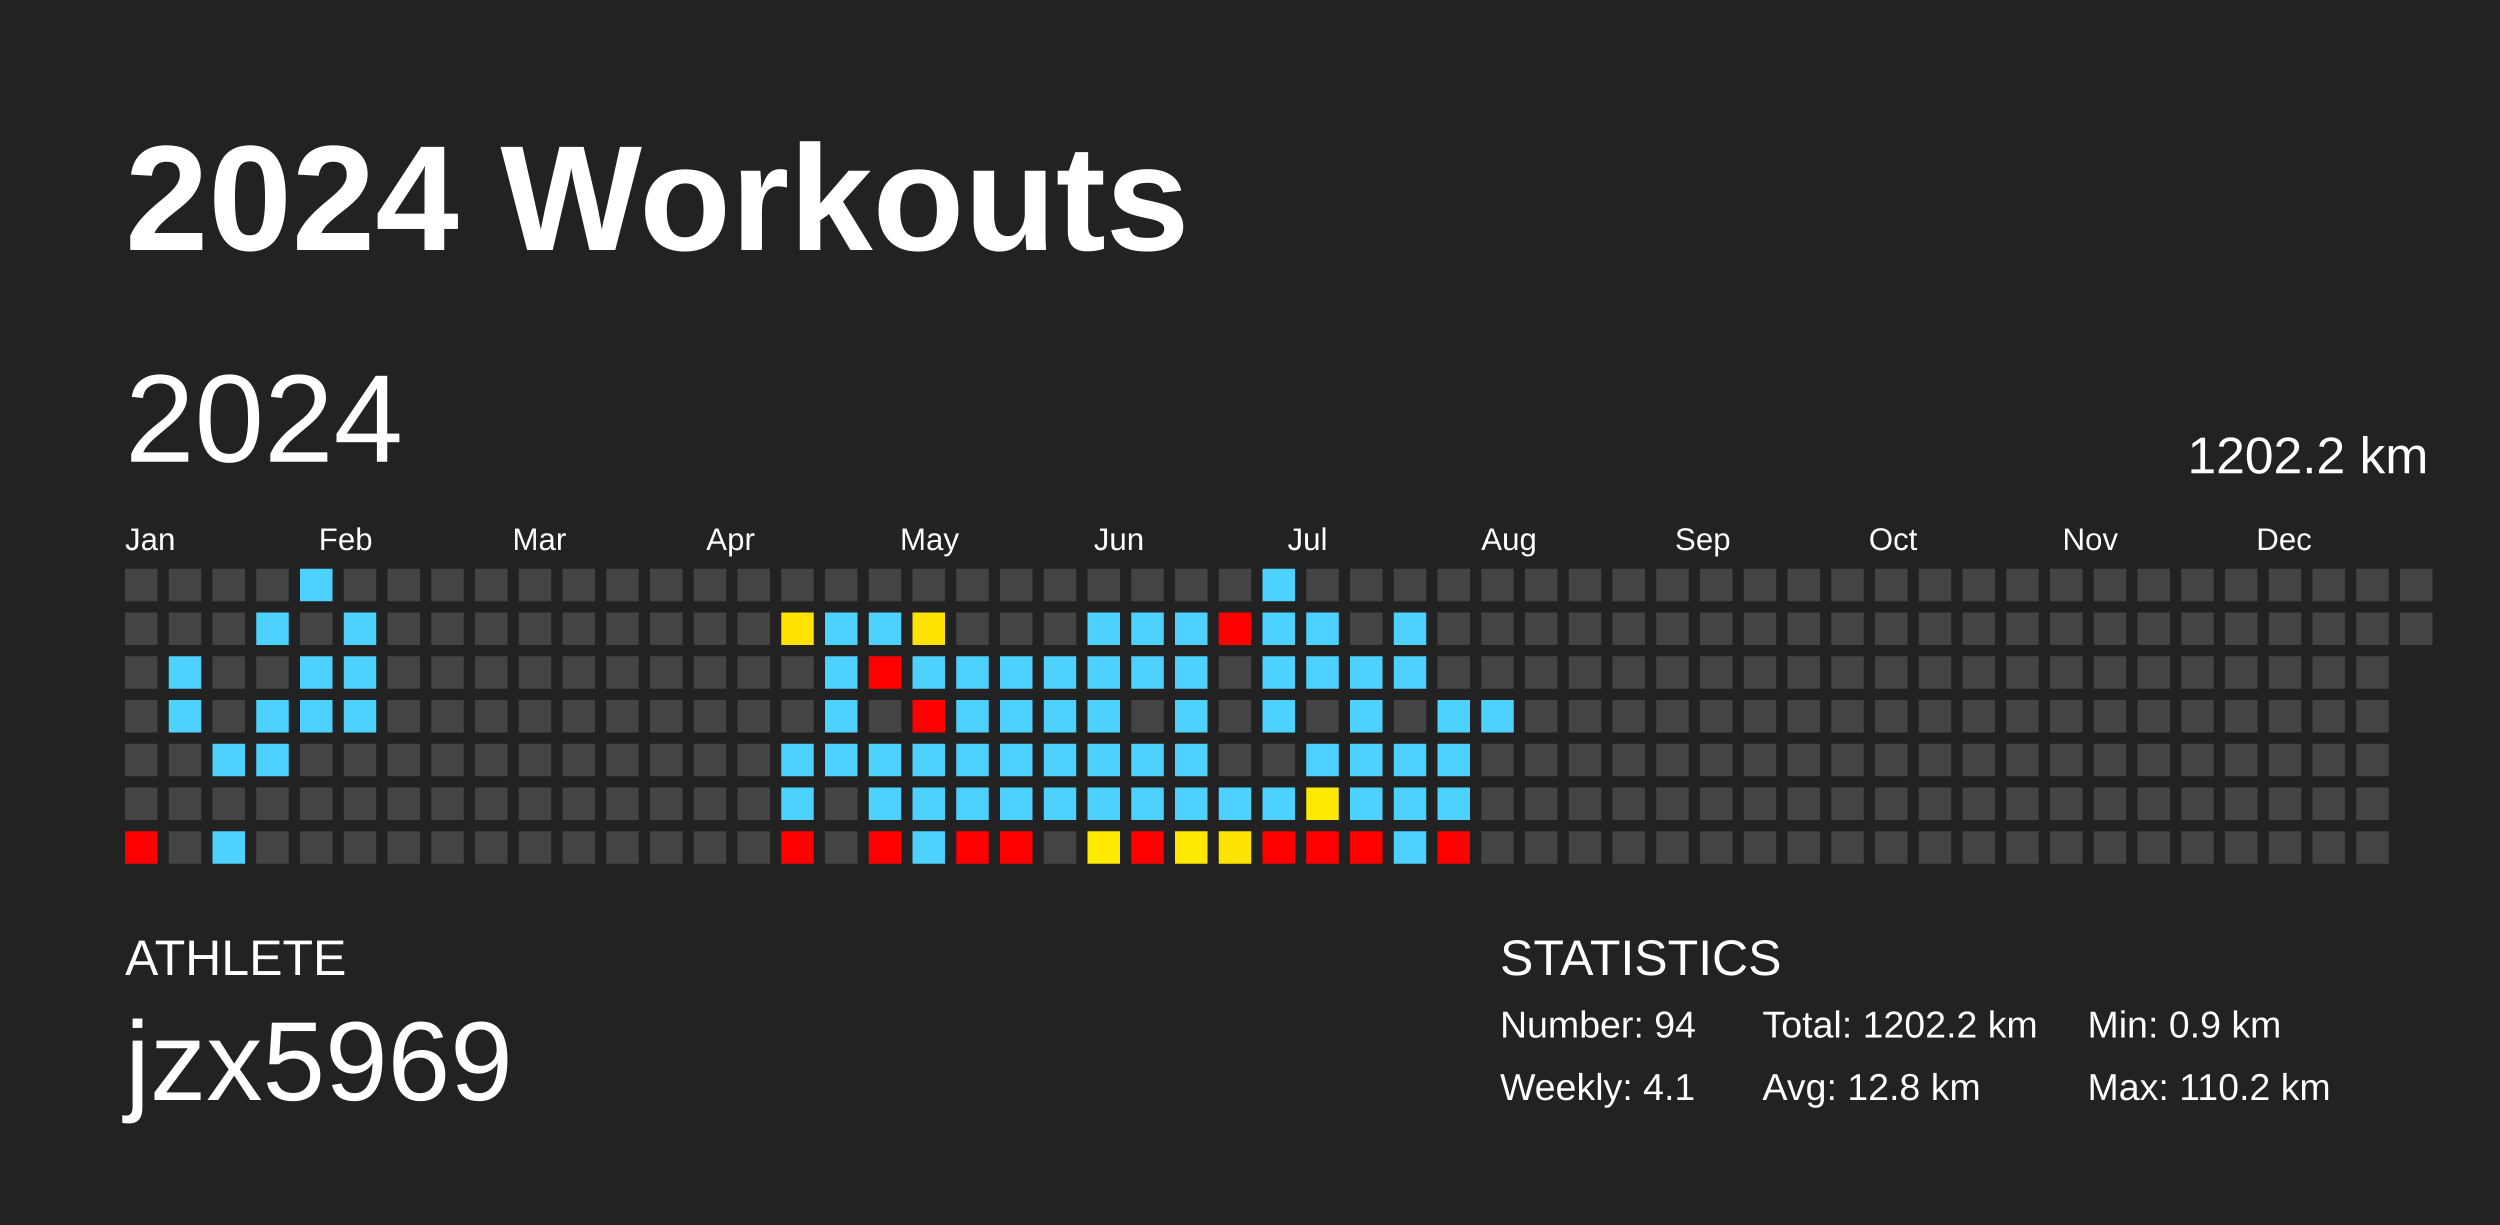
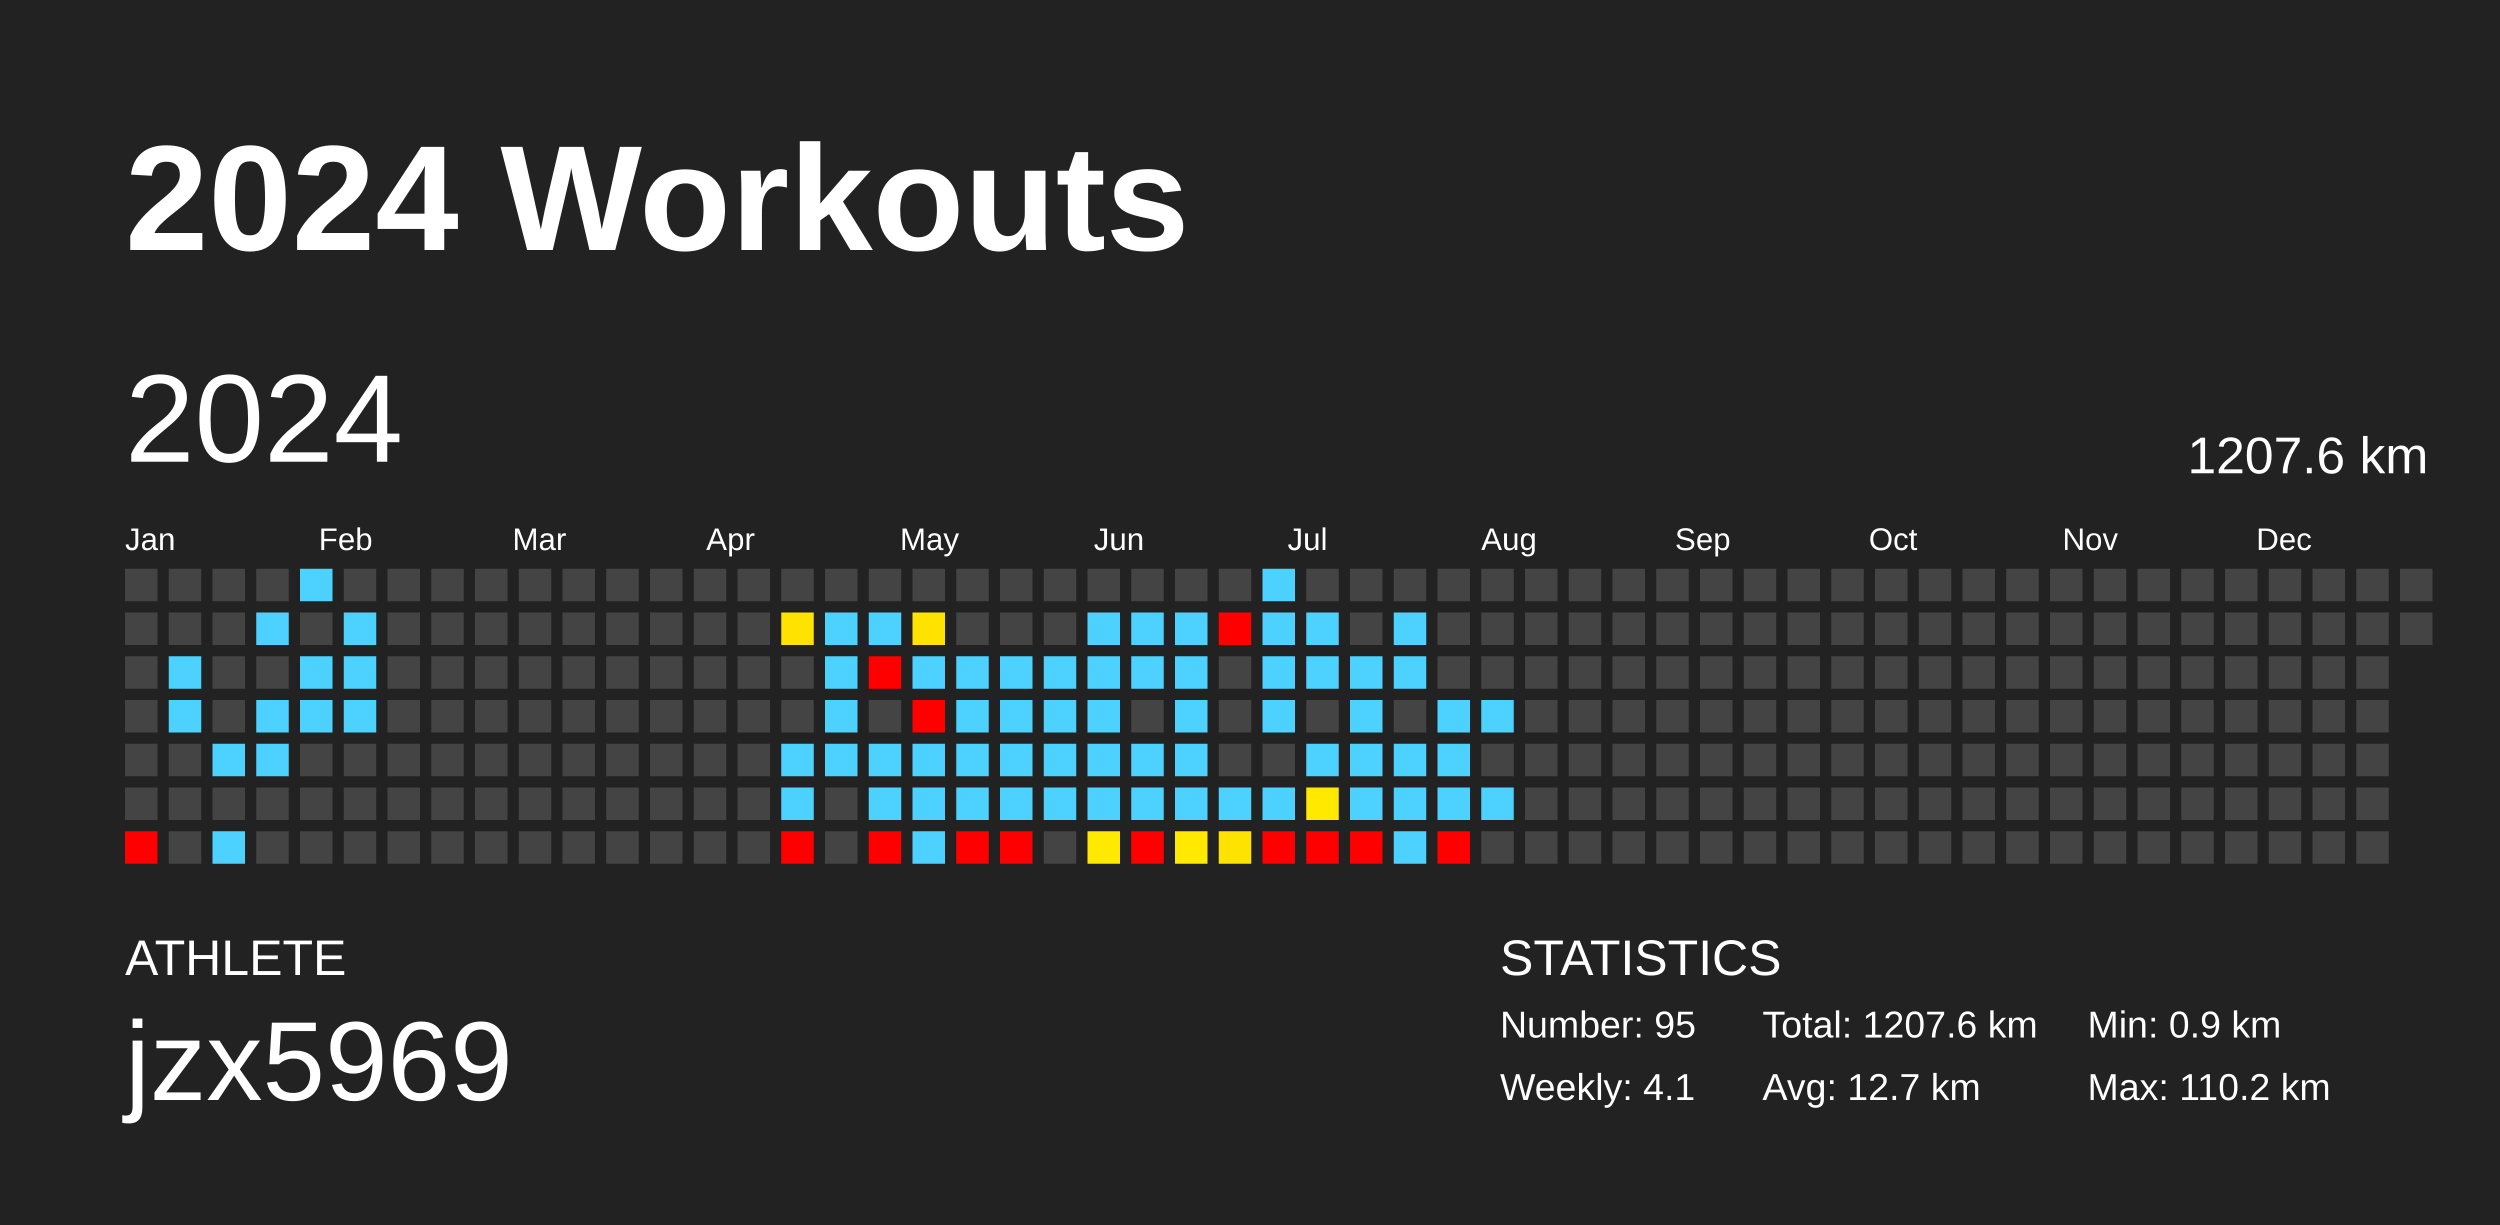
<svg xmlns="http://www.w3.org/2000/svg" baseProfile="full" height="98mm" version="1.1" viewBox="0,0,200,98" width="200mm">
  <defs />
  <rect fill="#222222" height="98" width="200" x="0" y="0" />
  <text fill="#FFFFFF" style="font-size:12px; font-family:Arial; font-weight:bold;" x="10" y="20">2024 Workouts</text>
  <text fill="#FFFFFF" style="font-size:4px; font-family:Arial" x="10" y="78">ATHLETE</text>
  <text fill="#FFFFFF" style="font-size:9px; font-family:Arial" x="10" y="88">jzx5969</text>
  <text fill="#FFFFFF" style="font-size:4px; font-family:Arial" x="120" y="78">STATISTICS</text>
-   <text fill="#FFFFFF" style="font-size:3px; font-family:Arial" x="120" y="83">Number: 94</text>
+   <text fill="#FFFFFF" style="font-size:3px; font-family:Arial" x="120" y="83">Number: 95</text>
  <text fill="#FFFFFF" style="font-size:3px; font-family:Arial" x="120" y="88">Weekly: 4.1</text>
-   <text fill="#FFFFFF" style="font-size:3px; font-family:Arial" x="141" y="83">Total: 1202.2 km</text>
-   <text fill="#FFFFFF" style="font-size:3px; font-family:Arial" x="141" y="88">Avg: 12.8 km</text>
+   <text fill="#FFFFFF" style="font-size:3px; font-family:Arial" x="141" y="83">Total: 1207.6 km</text>
+   <text fill="#FFFFFF" style="font-size:3px; font-family:Arial" x="141" y="88">Avg: 12.7 km</text>
  <text fill="#FFFFFF" style="font-size:3px; font-family:Arial" x="167" y="83">Min: 0.9 km</text>
  <text fill="#FFFFFF" style="font-size:3px; font-family:Arial" x="167" y="88">Max: 110.2 km</text>
  <text dominant-baseline="hanging" fill="#FFFFFF" style="font-size:10.0px; font-family:Arial;" x="10" y="30">2024</text>
-   <text dominant-baseline="hanging" fill="#FFFFFF" style="font-size:4.125px; font-family:Arial;" x="175" y="35">1202.2 km</text>
+   <text dominant-baseline="hanging" fill="#FFFFFF" style="font-size:4.125px; font-family:Arial;" x="175" y="35">1207.6 km</text>
  <text fill="#FFFFFF" style="font-size:2.5px; font-family:Arial" x="10.0" y="44">Jan</text>
  <text fill="#FFFFFF" style="font-size:2.5px; font-family:Arial" x="25.5" y="44">Feb</text>
  <text fill="#FFFFFF" style="font-size:2.5px; font-family:Arial" x="41.0" y="44">Mar</text>
  <text fill="#FFFFFF" style="font-size:2.5px; font-family:Arial" x="56.5" y="44">Apr</text>
  <text fill="#FFFFFF" style="font-size:2.5px; font-family:Arial" x="72.0" y="44">May</text>
  <text fill="#FFFFFF" style="font-size:2.5px; font-family:Arial" x="87.5" y="44">Jun</text>
  <text fill="#FFFFFF" style="font-size:2.5px; font-family:Arial" x="103.0" y="44">Jul</text>
  <text fill="#FFFFFF" style="font-size:2.5px; font-family:Arial" x="118.5" y="44">Aug</text>
  <text fill="#FFFFFF" style="font-size:2.5px; font-family:Arial" x="134.0" y="44">Sep</text>
  <text fill="#FFFFFF" style="font-size:2.5px; font-family:Arial" x="149.5" y="44">Oct</text>
  <text fill="#FFFFFF" style="font-size:2.5px; font-family:Arial" x="165.0" y="44">Nov</text>
  <text fill="#FFFFFF" style="font-size:2.5px; font-family:Arial" x="180.5" y="44">Dec</text>
  <rect fill="#444444" height="2.6" width="2.6" x="10.0" y="45.5" />
  <rect fill="#444444" height="2.6" width="2.6" x="10.0" y="49.0" />
  <rect fill="#444444" height="2.6" width="2.6" x="10.0" y="52.5" />
  <rect fill="#444444" height="2.6" width="2.6" x="10.0" y="56.0" />
  <rect fill="#444444" height="2.6" width="2.6" x="10.0" y="59.5" />
  <rect fill="#444444" height="2.6" width="2.6" x="10.0" y="63.0" />
  <rect fill="red" height="2.6" width="2.6" x="10.0" y="66.5" />
  <rect fill="#444444" height="2.6" width="2.6" x="13.5" y="45.5" />
  <rect fill="#444444" height="2.6" width="2.6" x="13.5" y="49.0" />
  <rect fill="#4dd2ff" height="2.6" width="2.6" x="13.5" y="52.5" />
  <rect fill="#4dd2ff" height="2.6" width="2.6" x="13.5" y="56.0" />
  <rect fill="#444444" height="2.6" width="2.6" x="13.5" y="59.5" />
  <rect fill="#444444" height="2.6" width="2.6" x="13.5" y="63.0" />
  <rect fill="#444444" height="2.6" width="2.6" x="13.5" y="66.5" />
  <rect fill="#444444" height="2.6" width="2.6" x="17.0" y="45.5" />
  <rect fill="#444444" height="2.6" width="2.6" x="17.0" y="49.0" />
  <rect fill="#444444" height="2.6" width="2.6" x="17.0" y="52.5" />
  <rect fill="#444444" height="2.6" width="2.6" x="17.0" y="56.0" />
  <rect fill="#4dd2ff" height="2.6" width="2.6" x="17.0" y="59.5" />
  <rect fill="#444444" height="2.6" width="2.6" x="17.0" y="63.0" />
  <rect fill="#4dd2ff" height="2.6" width="2.6" x="17.0" y="66.5" />
  <rect fill="#444444" height="2.6" width="2.6" x="20.5" y="45.5" />
  <rect fill="#4dd2ff" height="2.6" width="2.6" x="20.5" y="49.0" />
  <rect fill="#444444" height="2.6" width="2.6" x="20.5" y="52.5" />
  <rect fill="#4dd2ff" height="2.6" width="2.6" x="20.5" y="56.0" />
  <rect fill="#4dd2ff" height="2.6" width="2.6" x="20.5" y="59.5" />
  <rect fill="#444444" height="2.6" width="2.6" x="20.5" y="63.0" />
  <rect fill="#444444" height="2.6" width="2.6" x="20.5" y="66.5" />
  <rect fill="#4dd2ff" height="2.6" width="2.6" x="24.0" y="45.5" />
  <rect fill="#444444" height="2.6" width="2.6" x="24.0" y="49.0" />
  <rect fill="#4dd2ff" height="2.6" width="2.6" x="24.0" y="52.5" />
  <rect fill="#4dd2ff" height="2.6" width="2.6" x="24.0" y="56.0" />
  <rect fill="#444444" height="2.6" width="2.6" x="24.0" y="59.5" />
  <rect fill="#444444" height="2.6" width="2.6" x="24.0" y="63.0" />
  <rect fill="#444444" height="2.6" width="2.6" x="24.0" y="66.5" />
  <rect fill="#444444" height="2.6" width="2.6" x="27.5" y="45.5" />
  <rect fill="#4dd2ff" height="2.6" width="2.6" x="27.5" y="49.0" />
  <rect fill="#4dd2ff" height="2.6" width="2.6" x="27.5" y="52.5" />
  <rect fill="#4dd2ff" height="2.6" width="2.6" x="27.5" y="56.0" />
  <rect fill="#444444" height="2.6" width="2.6" x="27.5" y="59.5" />
  <rect fill="#444444" height="2.6" width="2.6" x="27.5" y="63.0" />
  <rect fill="#444444" height="2.6" width="2.6" x="27.5" y="66.5" />
  <rect fill="#444444" height="2.6" width="2.6" x="31.0" y="45.5" />
  <rect fill="#444444" height="2.6" width="2.6" x="31.0" y="49.0" />
  <rect fill="#444444" height="2.6" width="2.6" x="31.0" y="52.5" />
  <rect fill="#444444" height="2.6" width="2.6" x="31.0" y="56.0" />
  <rect fill="#444444" height="2.6" width="2.6" x="31.0" y="59.5" />
  <rect fill="#444444" height="2.6" width="2.6" x="31.0" y="63.0" />
  <rect fill="#444444" height="2.6" width="2.6" x="31.0" y="66.5" />
  <rect fill="#444444" height="2.6" width="2.6" x="34.5" y="45.5" />
  <rect fill="#444444" height="2.6" width="2.6" x="34.5" y="49.0" />
  <rect fill="#444444" height="2.6" width="2.6" x="34.5" y="52.5" />
  <rect fill="#444444" height="2.6" width="2.6" x="34.5" y="56.0" />
  <rect fill="#444444" height="2.6" width="2.6" x="34.5" y="59.5" />
  <rect fill="#444444" height="2.6" width="2.6" x="34.5" y="63.0" />
  <rect fill="#444444" height="2.6" width="2.6" x="34.5" y="66.5" />
  <rect fill="#444444" height="2.6" width="2.6" x="38.0" y="45.5" />
  <rect fill="#444444" height="2.6" width="2.6" x="38.0" y="49.0" />
  <rect fill="#444444" height="2.6" width="2.6" x="38.0" y="52.5" />
  <rect fill="#444444" height="2.6" width="2.6" x="38.0" y="56.0" />
  <rect fill="#444444" height="2.6" width="2.6" x="38.0" y="59.5" />
  <rect fill="#444444" height="2.6" width="2.6" x="38.0" y="63.0" />
  <rect fill="#444444" height="2.6" width="2.6" x="38.0" y="66.5" />
  <rect fill="#444444" height="2.6" width="2.6" x="41.5" y="45.5" />
  <rect fill="#444444" height="2.6" width="2.6" x="41.5" y="49.0" />
  <rect fill="#444444" height="2.6" width="2.6" x="41.5" y="52.5" />
  <rect fill="#444444" height="2.6" width="2.6" x="41.5" y="56.0" />
  <rect fill="#444444" height="2.6" width="2.6" x="41.5" y="59.5" />
  <rect fill="#444444" height="2.6" width="2.6" x="41.5" y="63.0" />
  <rect fill="#444444" height="2.6" width="2.6" x="41.5" y="66.5" />
  <rect fill="#444444" height="2.6" width="2.6" x="45.0" y="45.5" />
  <rect fill="#444444" height="2.6" width="2.6" x="45.0" y="49.0" />
  <rect fill="#444444" height="2.6" width="2.6" x="45.0" y="52.5" />
  <rect fill="#444444" height="2.6" width="2.6" x="45.0" y="56.0" />
  <rect fill="#444444" height="2.6" width="2.6" x="45.0" y="59.5" />
  <rect fill="#444444" height="2.6" width="2.6" x="45.0" y="63.0" />
  <rect fill="#444444" height="2.6" width="2.6" x="45.0" y="66.5" />
  <rect fill="#444444" height="2.6" width="2.6" x="48.5" y="45.5" />
  <rect fill="#444444" height="2.6" width="2.6" x="48.5" y="49.0" />
  <rect fill="#444444" height="2.6" width="2.6" x="48.5" y="52.5" />
  <rect fill="#444444" height="2.6" width="2.6" x="48.5" y="56.0" />
  <rect fill="#444444" height="2.6" width="2.6" x="48.5" y="59.5" />
  <rect fill="#444444" height="2.6" width="2.6" x="48.5" y="63.0" />
  <rect fill="#444444" height="2.6" width="2.6" x="48.5" y="66.5" />
  <rect fill="#444444" height="2.6" width="2.6" x="52.0" y="45.5" />
  <rect fill="#444444" height="2.6" width="2.6" x="52.0" y="49.0" />
  <rect fill="#444444" height="2.6" width="2.6" x="52.0" y="52.5" />
  <rect fill="#444444" height="2.6" width="2.6" x="52.0" y="56.0" />
  <rect fill="#444444" height="2.6" width="2.6" x="52.0" y="59.5" />
  <rect fill="#444444" height="2.6" width="2.6" x="52.0" y="63.0" />
  <rect fill="#444444" height="2.6" width="2.6" x="52.0" y="66.5" />
  <rect fill="#444444" height="2.6" width="2.6" x="55.5" y="45.5" />
  <rect fill="#444444" height="2.6" width="2.6" x="55.5" y="49.0" />
  <rect fill="#444444" height="2.6" width="2.6" x="55.5" y="52.5" />
  <rect fill="#444444" height="2.6" width="2.6" x="55.5" y="56.0" />
  <rect fill="#444444" height="2.6" width="2.6" x="55.5" y="59.5" />
  <rect fill="#444444" height="2.6" width="2.6" x="55.5" y="63.0" />
  <rect fill="#444444" height="2.6" width="2.6" x="55.5" y="66.5" />
  <rect fill="#444444" height="2.6" width="2.6" x="59.0" y="45.5" />
  <rect fill="#444444" height="2.6" width="2.6" x="59.0" y="49.0" />
  <rect fill="#444444" height="2.6" width="2.6" x="59.0" y="52.5" />
  <rect fill="#444444" height="2.6" width="2.6" x="59.0" y="56.0" />
  <rect fill="#444444" height="2.6" width="2.6" x="59.0" y="59.5" />
  <rect fill="#444444" height="2.6" width="2.6" x="59.0" y="63.0" />
  <rect fill="#444444" height="2.6" width="2.6" x="59.0" y="66.5" />
  <rect fill="#444444" height="2.6" width="2.6" x="62.5" y="45.5" />
  <rect fill="#ffe200" height="2.6" width="2.6" x="62.5" y="49.0" />
  <rect fill="#444444" height="2.6" width="2.6" x="62.5" y="52.5" />
  <rect fill="#444444" height="2.6" width="2.6" x="62.5" y="56.0" />
  <rect fill="#4dd2ff" height="2.6" width="2.6" x="62.5" y="59.5" />
  <rect fill="#4dd2ff" height="2.6" width="2.6" x="62.5" y="63.0" />
  <rect fill="red" height="2.6" width="2.6" x="62.5" y="66.5" />
  <rect fill="#444444" height="2.6" width="2.6" x="66.0" y="45.5" />
  <rect fill="#4dd2ff" height="2.6" width="2.6" x="66.0" y="49.0" />
  <rect fill="#4dd2ff" height="2.6" width="2.6" x="66.0" y="52.5" />
  <rect fill="#4dd2ff" height="2.6" width="2.6" x="66.0" y="56.0" />
  <rect fill="#4dd2ff" height="2.6" width="2.6" x="66.0" y="59.5" />
  <rect fill="#444444" height="2.6" width="2.6" x="66.0" y="63.0" />
  <rect fill="#444444" height="2.6" width="2.6" x="66.0" y="66.5" />
  <rect fill="#444444" height="2.6" width="2.6" x="69.5" y="45.5" />
  <rect fill="#4dd2ff" height="2.6" width="2.6" x="69.5" y="49.0" />
  <rect fill="red" height="2.6" width="2.6" x="69.5" y="52.5" />
  <rect fill="#444444" height="2.6" width="2.6" x="69.5" y="56.0" />
  <rect fill="#4dd2ff" height="2.6" width="2.6" x="69.5" y="59.5" />
  <rect fill="#4dd2ff" height="2.6" width="2.6" x="69.5" y="63.0" />
  <rect fill="red" height="2.6" width="2.6" x="69.5" y="66.5" />
  <rect fill="#444444" height="2.6" width="2.6" x="73.0" y="45.5" />
  <rect fill="#ffe300" height="2.6" width="2.6" x="73.0" y="49.0" />
  <rect fill="#4dd2ff" height="2.6" width="2.6" x="73.0" y="52.5" />
  <rect fill="red" height="2.6" width="2.6" x="73.0" y="56.0" />
  <rect fill="#4dd2ff" height="2.6" width="2.6" x="73.0" y="59.5" />
  <rect fill="#4dd2ff" height="2.6" width="2.6" x="73.0" y="63.0" />
  <rect fill="#4dd2ff" height="2.6" width="2.6" x="73.0" y="66.5" />
  <rect fill="#444444" height="2.6" width="2.6" x="76.5" y="45.5" />
  <rect fill="#444444" height="2.6" width="2.6" x="76.5" y="49.0" />
  <rect fill="#4dd2ff" height="2.6" width="2.6" x="76.5" y="52.5" />
  <rect fill="#4dd2ff" height="2.6" width="2.6" x="76.5" y="56.0" />
  <rect fill="#4dd2ff" height="2.6" width="2.6" x="76.5" y="59.5" />
  <rect fill="#4dd2ff" height="2.6" width="2.6" x="76.5" y="63.0" />
  <rect fill="red" height="2.6" width="2.6" x="76.5" y="66.5" />
  <rect fill="#444444" height="2.6" width="2.6" x="80.0" y="45.5" />
  <rect fill="#444444" height="2.6" width="2.6" x="80.0" y="49.0" />
  <rect fill="#4dd2ff" height="2.6" width="2.6" x="80.0" y="52.5" />
  <rect fill="#4dd2ff" height="2.6" width="2.6" x="80.0" y="56.0" />
  <rect fill="#4dd2ff" height="2.6" width="2.6" x="80.0" y="59.5" />
  <rect fill="#4dd2ff" height="2.6" width="2.6" x="80.0" y="63.0" />
  <rect fill="red" height="2.6" width="2.6" x="80.0" y="66.5" />
  <rect fill="#444444" height="2.6" width="2.6" x="83.5" y="45.5" />
  <rect fill="#444444" height="2.6" width="2.6" x="83.5" y="49.0" />
  <rect fill="#4dd2ff" height="2.6" width="2.6" x="83.5" y="52.5" />
  <rect fill="#4dd2ff" height="2.6" width="2.6" x="83.5" y="56.0" />
  <rect fill="#4dd2ff" height="2.6" width="2.6" x="83.5" y="59.5" />
  <rect fill="#4dd2ff" height="2.6" width="2.6" x="83.5" y="63.0" />
  <rect fill="#444444" height="2.6" width="2.6" x="83.5" y="66.5" />
  <rect fill="#444444" height="2.6" width="2.6" x="87.0" y="45.5" />
  <rect fill="#4dd2ff" height="2.6" width="2.6" x="87.0" y="49.0" />
  <rect fill="#4dd2ff" height="2.6" width="2.6" x="87.0" y="52.5" />
  <rect fill="#4dd2ff" height="2.6" width="2.6" x="87.0" y="56.0" />
  <rect fill="#4dd2ff" height="2.6" width="2.6" x="87.0" y="59.5" />
  <rect fill="#4dd2ff" height="2.6" width="2.6" x="87.0" y="63.0" />
  <rect fill="#ffe900" height="2.6" width="2.6" x="87.0" y="66.5" />
  <rect fill="#444444" height="2.6" width="2.6" x="90.5" y="45.5" />
  <rect fill="#4dd2ff" height="2.6" width="2.6" x="90.5" y="49.0" />
  <rect fill="#4dd2ff" height="2.6" width="2.6" x="90.5" y="52.5" />
  <rect fill="#444444" height="2.6" width="2.6" x="90.5" y="56.0" />
  <rect fill="#4dd2ff" height="2.6" width="2.6" x="90.5" y="59.5" />
  <rect fill="#4dd2ff" height="2.6" width="2.6" x="90.5" y="63.0" />
  <rect fill="red" height="2.6" width="2.6" x="90.5" y="66.5" />
  <rect fill="#444444" height="2.6" width="2.6" x="94.0" y="45.5" />
  <rect fill="#4dd2ff" height="2.6" width="2.6" x="94.0" y="49.0" />
  <rect fill="#4dd2ff" height="2.6" width="2.6" x="94.0" y="52.5" />
  <rect fill="#4dd2ff" height="2.6" width="2.6" x="94.0" y="56.0" />
  <rect fill="#4dd2ff" height="2.6" width="2.6" x="94.0" y="59.5" />
  <rect fill="#4dd2ff" height="2.6" width="2.6" x="94.0" y="63.0" />
  <rect fill="#ffe900" height="2.6" width="2.6" x="94.0" y="66.5" />
  <rect fill="#444444" height="2.6" width="2.6" x="97.5" y="45.5" />
  <rect fill="red" height="2.6" width="2.6" x="97.5" y="49.0" />
  <rect fill="#444444" height="2.6" width="2.6" x="97.5" y="52.5" />
  <rect fill="#444444" height="2.6" width="2.6" x="97.5" y="56.0" />
  <rect fill="#444444" height="2.6" width="2.6" x="97.5" y="59.5" />
  <rect fill="#4dd2ff" height="2.6" width="2.6" x="97.5" y="63.0" />
  <rect fill="#ffe300" height="2.6" width="2.6" x="97.5" y="66.5" />
  <rect fill="#4dd2ff" height="2.6" width="2.6" x="101.0" y="45.5" />
  <rect fill="#4dd2ff" height="2.6" width="2.6" x="101.0" y="49.0" />
  <rect fill="#4dd2ff" height="2.6" width="2.6" x="101.0" y="52.5" />
  <rect fill="#4dd2ff" height="2.6" width="2.6" x="101.0" y="56.0" />
  <rect fill="#444444" height="2.6" width="2.6" x="101.0" y="59.5" />
  <rect fill="#4dd2ff" height="2.6" width="2.6" x="101.0" y="63.0" />
  <rect fill="red" height="2.6" width="2.6" x="101.0" y="66.5" />
  <rect fill="#444444" height="2.6" width="2.6" x="104.5" y="45.5" />
  <rect fill="#4dd2ff" height="2.6" width="2.6" x="104.5" y="49.0" />
  <rect fill="#4dd2ff" height="2.6" width="2.6" x="104.5" y="52.5" />
  <rect fill="#444444" height="2.6" width="2.6" x="104.5" y="56.0" />
  <rect fill="#4dd2ff" height="2.6" width="2.6" x="104.5" y="59.5" />
  <rect fill="#ffe900" height="2.6" width="2.6" x="104.5" y="63.0" />
  <rect fill="red" height="2.6" width="2.6" x="104.5" y="66.5" />
  <rect fill="#444444" height="2.6" width="2.6" x="108.0" y="45.5" />
  <rect fill="#444444" height="2.6" width="2.6" x="108.0" y="49.0" />
  <rect fill="#4dd2ff" height="2.6" width="2.6" x="108.0" y="52.5" />
  <rect fill="#4dd2ff" height="2.6" width="2.6" x="108.0" y="56.0" />
  <rect fill="#4dd2ff" height="2.6" width="2.6" x="108.0" y="59.5" />
  <rect fill="#4dd2ff" height="2.6" width="2.6" x="108.0" y="63.0" />
  <rect fill="red" height="2.6" width="2.6" x="108.0" y="66.5" />
  <rect fill="#444444" height="2.6" width="2.6" x="111.5" y="45.5" />
  <rect fill="#4dd2ff" height="2.6" width="2.6" x="111.5" y="49.0" />
  <rect fill="#4dd2ff" height="2.6" width="2.6" x="111.5" y="52.5" />
  <rect fill="#444444" height="2.6" width="2.6" x="111.5" y="56.0" />
  <rect fill="#4dd2ff" height="2.6" width="2.6" x="111.5" y="59.5" />
  <rect fill="#4dd2ff" height="2.6" width="2.6" x="111.5" y="63.0" />
  <rect fill="#4dd2ff" height="2.6" width="2.6" x="111.5" y="66.5" />
  <rect fill="#444444" height="2.6" width="2.6" x="115.0" y="45.5" />
  <rect fill="#444444" height="2.6" width="2.6" x="115.0" y="49.0" />
  <rect fill="#444444" height="2.6" width="2.6" x="115.0" y="52.5" />
  <rect fill="#4dd2ff" height="2.6" width="2.6" x="115.0" y="56.0" />
  <rect fill="#4dd2ff" height="2.6" width="2.6" x="115.0" y="59.5" />
  <rect fill="#4dd2ff" height="2.6" width="2.6" x="115.0" y="63.0" />
  <rect fill="red" height="2.6" width="2.6" x="115.0" y="66.5" />
  <rect fill="#444444" height="2.6" width="2.6" x="118.5" y="45.5" />
  <rect fill="#444444" height="2.6" width="2.6" x="118.5" y="49.0" />
  <rect fill="#444444" height="2.6" width="2.6" x="118.5" y="52.5" />
  <rect fill="#4dd2ff" height="2.6" width="2.6" x="118.5" y="56.0" />
  <rect fill="#444444" height="2.6" width="2.6" x="118.5" y="59.5" />
-   <rect fill="#444444" height="2.6" width="2.6" x="118.5" y="63.0" />
+   <rect fill="#4dd2ff" height="2.6" width="2.6" x="118.5" y="63.0" />
  <rect fill="#444444" height="2.6" width="2.6" x="118.5" y="66.5" />
  <rect fill="#444444" height="2.6" width="2.6" x="122.0" y="45.5" />
  <rect fill="#444444" height="2.6" width="2.6" x="122.0" y="49.0" />
  <rect fill="#444444" height="2.6" width="2.6" x="122.0" y="52.5" />
  <rect fill="#444444" height="2.6" width="2.6" x="122.0" y="56.0" />
  <rect fill="#444444" height="2.6" width="2.6" x="122.0" y="59.5" />
  <rect fill="#444444" height="2.6" width="2.6" x="122.0" y="63.0" />
  <rect fill="#444444" height="2.6" width="2.6" x="122.0" y="66.5" />
  <rect fill="#444444" height="2.6" width="2.6" x="125.5" y="45.5" />
  <rect fill="#444444" height="2.6" width="2.6" x="125.5" y="49.0" />
  <rect fill="#444444" height="2.6" width="2.6" x="125.5" y="52.5" />
  <rect fill="#444444" height="2.6" width="2.6" x="125.5" y="56.0" />
  <rect fill="#444444" height="2.6" width="2.6" x="125.5" y="59.5" />
  <rect fill="#444444" height="2.6" width="2.6" x="125.5" y="63.0" />
  <rect fill="#444444" height="2.6" width="2.6" x="125.5" y="66.5" />
  <rect fill="#444444" height="2.6" width="2.6" x="129.0" y="45.5" />
  <rect fill="#444444" height="2.6" width="2.6" x="129.0" y="49.0" />
  <rect fill="#444444" height="2.6" width="2.6" x="129.0" y="52.5" />
  <rect fill="#444444" height="2.6" width="2.6" x="129.0" y="56.0" />
  <rect fill="#444444" height="2.6" width="2.6" x="129.0" y="59.5" />
  <rect fill="#444444" height="2.6" width="2.6" x="129.0" y="63.0" />
  <rect fill="#444444" height="2.6" width="2.6" x="129.0" y="66.5" />
  <rect fill="#444444" height="2.6" width="2.6" x="132.5" y="45.5" />
  <rect fill="#444444" height="2.6" width="2.6" x="132.5" y="49.0" />
  <rect fill="#444444" height="2.6" width="2.6" x="132.5" y="52.5" />
  <rect fill="#444444" height="2.6" width="2.6" x="132.5" y="56.0" />
  <rect fill="#444444" height="2.6" width="2.6" x="132.5" y="59.5" />
  <rect fill="#444444" height="2.6" width="2.6" x="132.5" y="63.0" />
  <rect fill="#444444" height="2.6" width="2.6" x="132.5" y="66.5" />
  <rect fill="#444444" height="2.6" width="2.6" x="136.0" y="45.5" />
  <rect fill="#444444" height="2.6" width="2.6" x="136.0" y="49.0" />
  <rect fill="#444444" height="2.6" width="2.6" x="136.0" y="52.5" />
  <rect fill="#444444" height="2.6" width="2.6" x="136.0" y="56.0" />
  <rect fill="#444444" height="2.6" width="2.6" x="136.0" y="59.5" />
  <rect fill="#444444" height="2.6" width="2.6" x="136.0" y="63.0" />
  <rect fill="#444444" height="2.6" width="2.6" x="136.0" y="66.5" />
  <rect fill="#444444" height="2.6" width="2.6" x="139.5" y="45.5" />
  <rect fill="#444444" height="2.6" width="2.6" x="139.5" y="49.0" />
  <rect fill="#444444" height="2.6" width="2.6" x="139.5" y="52.5" />
  <rect fill="#444444" height="2.6" width="2.6" x="139.5" y="56.0" />
  <rect fill="#444444" height="2.6" width="2.6" x="139.5" y="59.5" />
  <rect fill="#444444" height="2.6" width="2.6" x="139.5" y="63.0" />
  <rect fill="#444444" height="2.6" width="2.6" x="139.5" y="66.5" />
  <rect fill="#444444" height="2.6" width="2.6" x="143.0" y="45.5" />
  <rect fill="#444444" height="2.6" width="2.6" x="143.0" y="49.0" />
  <rect fill="#444444" height="2.6" width="2.6" x="143.0" y="52.5" />
  <rect fill="#444444" height="2.6" width="2.6" x="143.0" y="56.0" />
  <rect fill="#444444" height="2.6" width="2.6" x="143.0" y="59.5" />
  <rect fill="#444444" height="2.6" width="2.6" x="143.0" y="63.0" />
  <rect fill="#444444" height="2.6" width="2.6" x="143.0" y="66.5" />
  <rect fill="#444444" height="2.6" width="2.6" x="146.5" y="45.5" />
  <rect fill="#444444" height="2.6" width="2.6" x="146.5" y="49.0" />
  <rect fill="#444444" height="2.6" width="2.6" x="146.5" y="52.5" />
  <rect fill="#444444" height="2.6" width="2.6" x="146.5" y="56.0" />
  <rect fill="#444444" height="2.6" width="2.6" x="146.5" y="59.5" />
  <rect fill="#444444" height="2.6" width="2.6" x="146.5" y="63.0" />
  <rect fill="#444444" height="2.6" width="2.6" x="146.5" y="66.5" />
  <rect fill="#444444" height="2.6" width="2.6" x="150.0" y="45.5" />
  <rect fill="#444444" height="2.6" width="2.6" x="150.0" y="49.0" />
  <rect fill="#444444" height="2.6" width="2.6" x="150.0" y="52.5" />
  <rect fill="#444444" height="2.6" width="2.6" x="150.0" y="56.0" />
  <rect fill="#444444" height="2.6" width="2.6" x="150.0" y="59.5" />
  <rect fill="#444444" height="2.6" width="2.6" x="150.0" y="63.0" />
  <rect fill="#444444" height="2.6" width="2.6" x="150.0" y="66.5" />
  <rect fill="#444444" height="2.6" width="2.6" x="153.5" y="45.5" />
  <rect fill="#444444" height="2.6" width="2.6" x="153.5" y="49.0" />
  <rect fill="#444444" height="2.6" width="2.6" x="153.5" y="52.5" />
  <rect fill="#444444" height="2.6" width="2.6" x="153.5" y="56.0" />
  <rect fill="#444444" height="2.6" width="2.6" x="153.5" y="59.5" />
  <rect fill="#444444" height="2.6" width="2.6" x="153.5" y="63.0" />
  <rect fill="#444444" height="2.6" width="2.6" x="153.5" y="66.5" />
  <rect fill="#444444" height="2.6" width="2.6" x="157.0" y="45.5" />
  <rect fill="#444444" height="2.6" width="2.6" x="157.0" y="49.0" />
  <rect fill="#444444" height="2.6" width="2.6" x="157.0" y="52.5" />
  <rect fill="#444444" height="2.6" width="2.6" x="157.0" y="56.0" />
  <rect fill="#444444" height="2.6" width="2.6" x="157.0" y="59.5" />
  <rect fill="#444444" height="2.6" width="2.6" x="157.0" y="63.0" />
  <rect fill="#444444" height="2.6" width="2.6" x="157.0" y="66.5" />
  <rect fill="#444444" height="2.6" width="2.6" x="160.5" y="45.5" />
  <rect fill="#444444" height="2.6" width="2.6" x="160.5" y="49.0" />
  <rect fill="#444444" height="2.6" width="2.6" x="160.5" y="52.5" />
  <rect fill="#444444" height="2.6" width="2.6" x="160.5" y="56.0" />
  <rect fill="#444444" height="2.6" width="2.6" x="160.5" y="59.5" />
  <rect fill="#444444" height="2.6" width="2.6" x="160.5" y="63.0" />
  <rect fill="#444444" height="2.6" width="2.6" x="160.5" y="66.5" />
  <rect fill="#444444" height="2.6" width="2.6" x="164.0" y="45.5" />
  <rect fill="#444444" height="2.6" width="2.6" x="164.0" y="49.0" />
  <rect fill="#444444" height="2.6" width="2.6" x="164.0" y="52.5" />
  <rect fill="#444444" height="2.6" width="2.6" x="164.0" y="56.0" />
  <rect fill="#444444" height="2.6" width="2.6" x="164.0" y="59.5" />
  <rect fill="#444444" height="2.6" width="2.6" x="164.0" y="63.0" />
  <rect fill="#444444" height="2.6" width="2.6" x="164.0" y="66.5" />
  <rect fill="#444444" height="2.6" width="2.6" x="167.5" y="45.5" />
  <rect fill="#444444" height="2.6" width="2.6" x="167.5" y="49.0" />
  <rect fill="#444444" height="2.6" width="2.6" x="167.5" y="52.5" />
  <rect fill="#444444" height="2.6" width="2.6" x="167.5" y="56.0" />
  <rect fill="#444444" height="2.6" width="2.6" x="167.5" y="59.5" />
  <rect fill="#444444" height="2.6" width="2.6" x="167.5" y="63.0" />
  <rect fill="#444444" height="2.6" width="2.6" x="167.5" y="66.5" />
  <rect fill="#444444" height="2.6" width="2.6" x="171.0" y="45.5" />
  <rect fill="#444444" height="2.6" width="2.6" x="171.0" y="49.0" />
  <rect fill="#444444" height="2.6" width="2.6" x="171.0" y="52.5" />
  <rect fill="#444444" height="2.6" width="2.6" x="171.0" y="56.0" />
  <rect fill="#444444" height="2.6" width="2.6" x="171.0" y="59.5" />
  <rect fill="#444444" height="2.6" width="2.6" x="171.0" y="63.0" />
  <rect fill="#444444" height="2.6" width="2.6" x="171.0" y="66.5" />
  <rect fill="#444444" height="2.6" width="2.6" x="174.5" y="45.5" />
  <rect fill="#444444" height="2.6" width="2.6" x="174.5" y="49.0" />
  <rect fill="#444444" height="2.6" width="2.6" x="174.5" y="52.5" />
  <rect fill="#444444" height="2.6" width="2.6" x="174.5" y="56.0" />
  <rect fill="#444444" height="2.6" width="2.6" x="174.5" y="59.5" />
  <rect fill="#444444" height="2.6" width="2.6" x="174.5" y="63.0" />
  <rect fill="#444444" height="2.6" width="2.6" x="174.5" y="66.5" />
  <rect fill="#444444" height="2.6" width="2.6" x="178.0" y="45.5" />
  <rect fill="#444444" height="2.6" width="2.6" x="178.0" y="49.0" />
  <rect fill="#444444" height="2.6" width="2.6" x="178.0" y="52.5" />
  <rect fill="#444444" height="2.6" width="2.6" x="178.0" y="56.0" />
  <rect fill="#444444" height="2.6" width="2.6" x="178.0" y="59.5" />
  <rect fill="#444444" height="2.6" width="2.6" x="178.0" y="63.0" />
  <rect fill="#444444" height="2.6" width="2.6" x="178.0" y="66.5" />
  <rect fill="#444444" height="2.6" width="2.6" x="181.5" y="45.5" />
  <rect fill="#444444" height="2.6" width="2.6" x="181.5" y="49.0" />
  <rect fill="#444444" height="2.6" width="2.6" x="181.5" y="52.5" />
  <rect fill="#444444" height="2.6" width="2.6" x="181.5" y="56.0" />
  <rect fill="#444444" height="2.6" width="2.6" x="181.5" y="59.5" />
  <rect fill="#444444" height="2.6" width="2.6" x="181.5" y="63.0" />
  <rect fill="#444444" height="2.6" width="2.6" x="181.5" y="66.5" />
  <rect fill="#444444" height="2.6" width="2.6" x="185.0" y="45.5" />
  <rect fill="#444444" height="2.6" width="2.6" x="185.0" y="49.0" />
  <rect fill="#444444" height="2.6" width="2.6" x="185.0" y="52.5" />
  <rect fill="#444444" height="2.6" width="2.6" x="185.0" y="56.0" />
  <rect fill="#444444" height="2.6" width="2.6" x="185.0" y="59.5" />
  <rect fill="#444444" height="2.6" width="2.6" x="185.0" y="63.0" />
  <rect fill="#444444" height="2.6" width="2.6" x="185.0" y="66.5" />
  <rect fill="#444444" height="2.6" width="2.6" x="188.5" y="45.5" />
  <rect fill="#444444" height="2.6" width="2.6" x="188.5" y="49.0" />
  <rect fill="#444444" height="2.6" width="2.6" x="188.5" y="52.5" />
  <rect fill="#444444" height="2.6" width="2.6" x="188.5" y="56.0" />
  <rect fill="#444444" height="2.6" width="2.6" x="188.5" y="59.5" />
  <rect fill="#444444" height="2.6" width="2.6" x="188.5" y="63.0" />
  <rect fill="#444444" height="2.6" width="2.6" x="188.5" y="66.5" />
  <rect fill="#444444" height="2.6" width="2.6" x="192.0" y="45.5" />
  <rect fill="#444444" height="2.6" width="2.6" x="192.0" y="49.0" />
</svg>
